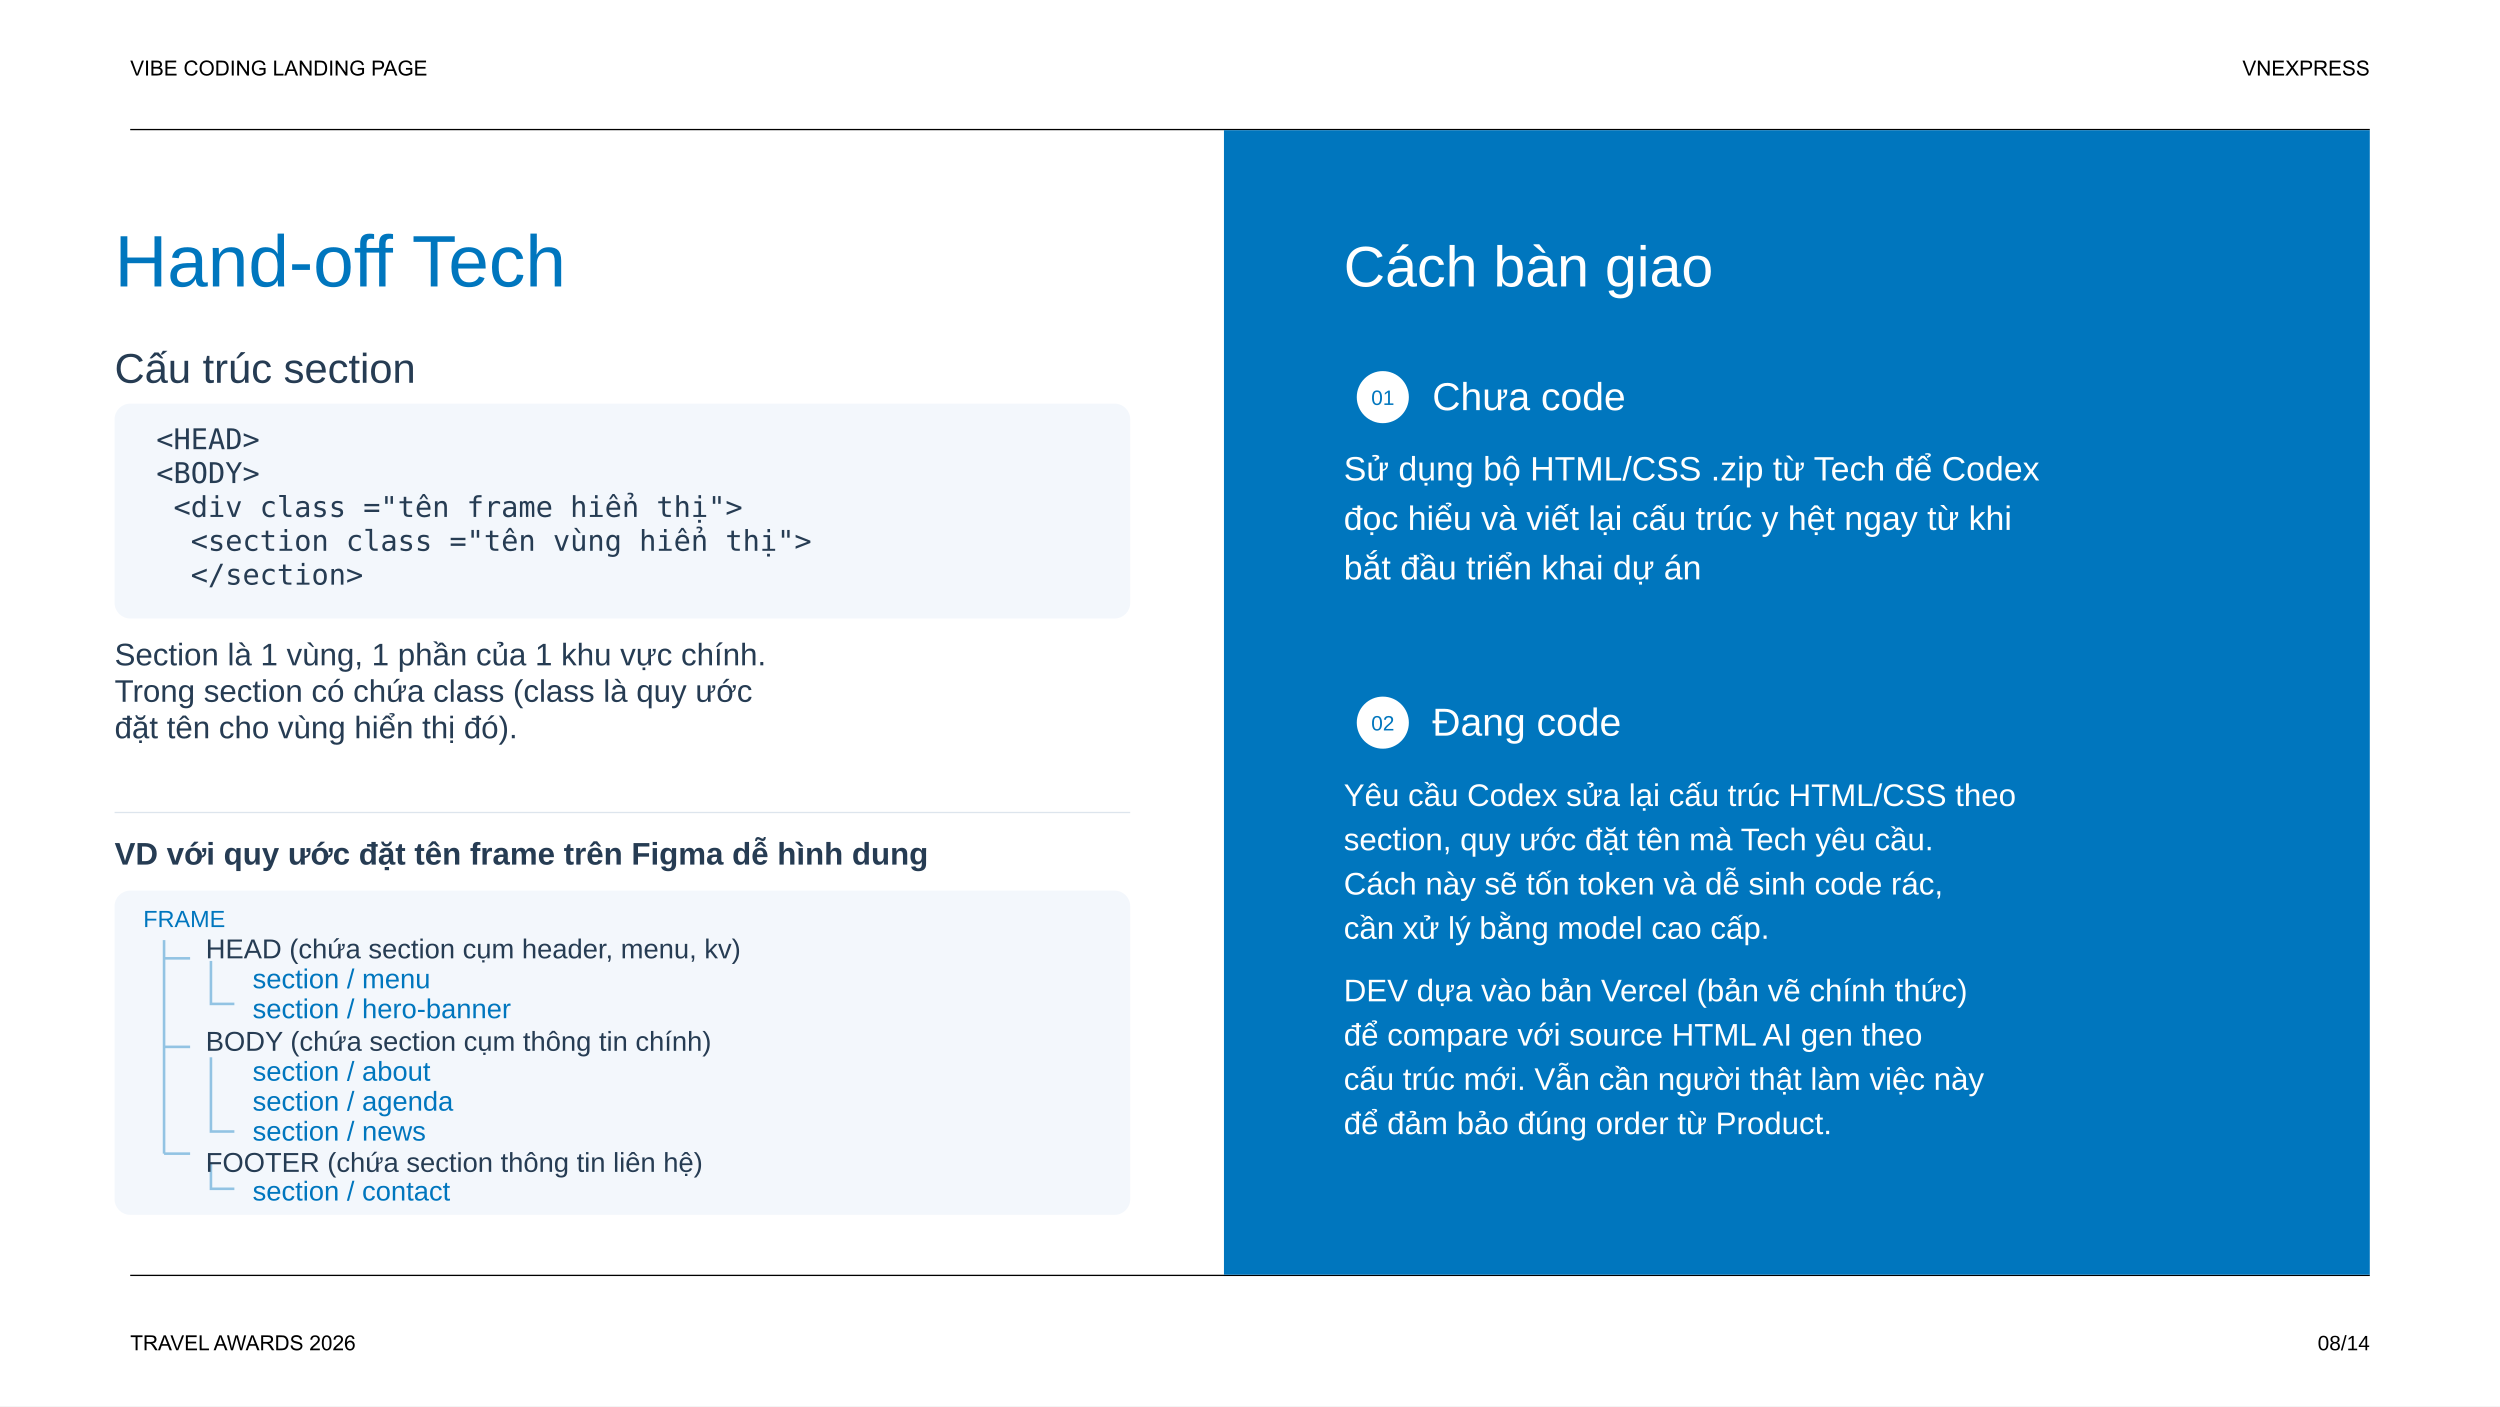
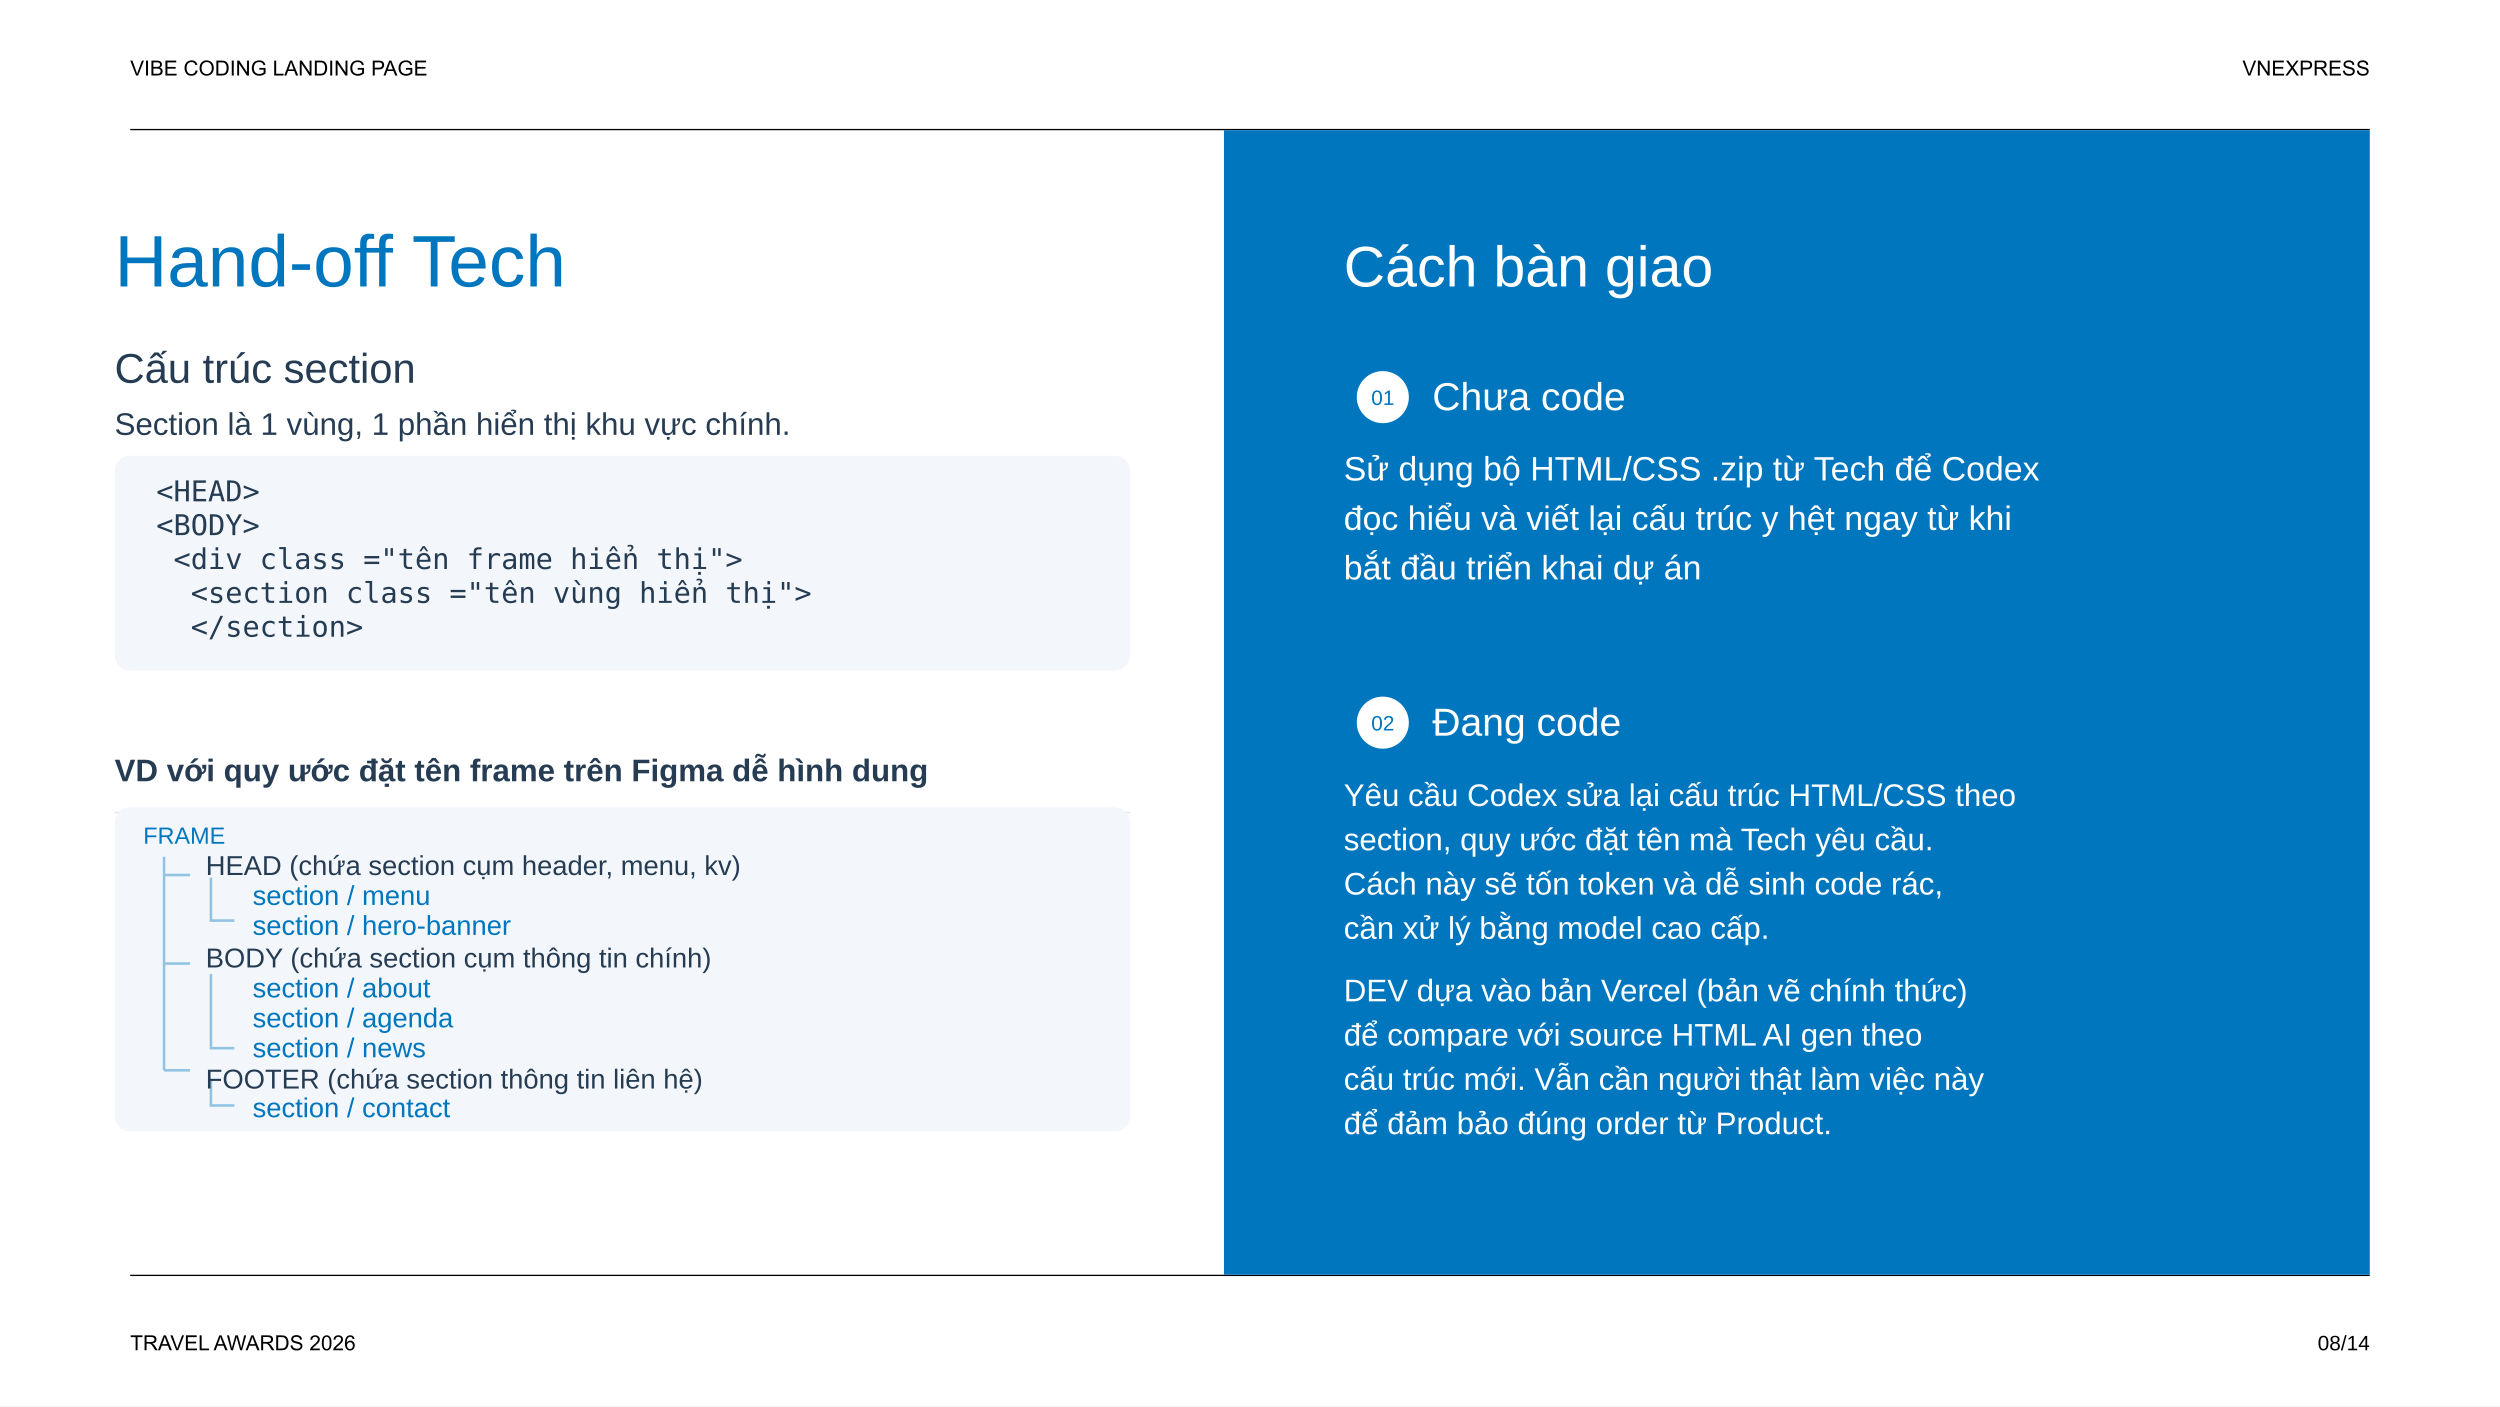
<svg xmlns="http://www.w3.org/2000/svg" width="1920" height="1080" viewBox="0 0 1920 1080" fill="none">
  <rect width="1920" height="1080" fill="white" />
  <path d="M104.508 58L100.07 46.547H101.711L104.688 54.867C104.927 55.534 105.128 56.159 105.289 56.742C105.466 56.117 105.672 55.492 105.906 54.867L109 46.547H110.547L106.062 58H104.508ZM112.164 58V46.547H113.68V58H112.164ZM116.297 58V46.547H120.594C121.469 46.547 122.169 46.664 122.695 46.898C123.227 47.128 123.641 47.484 123.938 47.969C124.24 48.448 124.391 48.95 124.391 49.477C124.391 49.966 124.258 50.427 123.992 50.859C123.727 51.292 123.326 51.641 122.789 51.906C123.482 52.109 124.013 52.456 124.383 52.945C124.758 53.435 124.945 54.013 124.945 54.68C124.945 55.216 124.831 55.716 124.602 56.18C124.378 56.638 124.099 56.992 123.766 57.242C123.432 57.492 123.013 57.682 122.508 57.812C122.008 57.938 121.393 58 120.664 58H116.297ZM117.812 51.359H120.289C120.961 51.359 121.443 51.315 121.734 51.227C122.12 51.112 122.409 50.922 122.602 50.656C122.799 50.391 122.898 50.057 122.898 49.656C122.898 49.276 122.807 48.943 122.625 48.656C122.443 48.365 122.182 48.167 121.844 48.062C121.505 47.953 120.924 47.898 120.102 47.898H117.812V51.359ZM117.812 56.648H120.664C121.154 56.648 121.497 56.63 121.695 56.594C122.044 56.531 122.336 56.427 122.57 56.281C122.805 56.135 122.997 55.925 123.148 55.648C123.299 55.367 123.375 55.044 123.375 54.68C123.375 54.253 123.266 53.883 123.047 53.57C122.828 53.253 122.523 53.031 122.133 52.906C121.747 52.776 121.19 52.711 120.461 52.711H117.812V56.648ZM127.062 58V46.547H135.344V47.898H128.578V51.406H134.914V52.75H128.578V56.648H135.609V58H127.062ZM150.328 53.984L151.844 54.367C151.526 55.612 150.953 56.562 150.125 57.219C149.302 57.87 148.294 58.195 147.102 58.195C145.867 58.195 144.862 57.945 144.086 57.445C143.315 56.94 142.727 56.211 142.32 55.258C141.919 54.305 141.719 53.281 141.719 52.188C141.719 50.995 141.945 49.956 142.398 49.07C142.857 48.18 143.505 47.505 144.344 47.047C145.188 46.583 146.115 46.352 147.125 46.352C148.271 46.352 149.234 46.643 150.016 47.227C150.797 47.81 151.341 48.63 151.648 49.688L150.156 50.039C149.891 49.206 149.505 48.599 149 48.219C148.495 47.839 147.859 47.648 147.094 47.648C146.214 47.648 145.477 47.859 144.883 48.281C144.294 48.703 143.88 49.271 143.641 49.984C143.401 50.693 143.281 51.425 143.281 52.18C143.281 53.154 143.422 54.005 143.703 54.734C143.99 55.458 144.432 56 145.031 56.359C145.63 56.719 146.279 56.898 146.977 56.898C147.826 56.898 148.544 56.654 149.133 56.164C149.721 55.675 150.12 54.948 150.328 53.984ZM153.258 52.422C153.258 50.521 153.768 49.034 154.789 47.961C155.81 46.883 157.128 46.344 158.742 46.344C159.799 46.344 160.753 46.596 161.602 47.102C162.451 47.607 163.096 48.312 163.539 49.219C163.987 50.12 164.211 51.143 164.211 52.289C164.211 53.45 163.977 54.49 163.508 55.406C163.039 56.323 162.375 57.018 161.516 57.492C160.656 57.961 159.729 58.195 158.734 58.195C157.656 58.195 156.693 57.935 155.844 57.414C154.995 56.893 154.352 56.182 153.914 55.281C153.477 54.38 153.258 53.427 153.258 52.422ZM154.82 52.445C154.82 53.825 155.19 54.914 155.93 55.711C156.674 56.503 157.607 56.898 158.727 56.898C159.867 56.898 160.805 56.497 161.539 55.695C162.279 54.893 162.648 53.755 162.648 52.281C162.648 51.349 162.49 50.536 162.172 49.844C161.859 49.146 161.398 48.607 160.789 48.227C160.185 47.841 159.505 47.648 158.75 47.648C157.677 47.648 156.753 48.018 155.977 48.758C155.206 49.492 154.82 50.721 154.82 52.445ZM166.172 58V46.547H170.117C171.008 46.547 171.688 46.602 172.156 46.711C172.812 46.862 173.372 47.135 173.836 47.531C174.44 48.042 174.891 48.695 175.188 49.492C175.49 50.284 175.641 51.19 175.641 52.211C175.641 53.081 175.539 53.852 175.336 54.523C175.133 55.195 174.872 55.753 174.555 56.195C174.237 56.633 173.888 56.979 173.508 57.234C173.133 57.484 172.677 57.675 172.141 57.805C171.609 57.935 170.997 58 170.305 58H166.172ZM167.688 56.648H170.133C170.888 56.648 171.479 56.578 171.906 56.438C172.339 56.297 172.682 56.099 172.938 55.844C173.297 55.484 173.576 55.003 173.773 54.398C173.977 53.789 174.078 53.052 174.078 52.188C174.078 50.99 173.88 50.07 173.484 49.43C173.094 48.784 172.617 48.352 172.055 48.133C171.648 47.977 170.995 47.898 170.094 47.898H167.688V56.648ZM177.992 58V46.547H179.508V58H177.992ZM182.172 58V46.547H183.727L189.742 55.539V46.547H191.195V58H189.641L183.625 49V58H182.172ZM199.109 53.508V52.164L203.961 52.156V56.406C203.216 57 202.448 57.448 201.656 57.75C200.865 58.047 200.052 58.195 199.219 58.195C198.094 58.195 197.07 57.956 196.148 57.477C195.232 56.992 194.539 56.294 194.07 55.383C193.602 54.471 193.367 53.453 193.367 52.328C193.367 51.214 193.599 50.175 194.062 49.211C194.531 48.242 195.203 47.523 196.078 47.055C196.953 46.586 197.961 46.352 199.102 46.352C199.93 46.352 200.677 46.487 201.344 46.758C202.016 47.023 202.542 47.396 202.922 47.875C203.302 48.354 203.591 48.979 203.789 49.75L202.422 50.125C202.25 49.542 202.036 49.083 201.781 48.75C201.526 48.417 201.161 48.151 200.688 47.953C200.214 47.75 199.688 47.648 199.109 47.648C198.417 47.648 197.818 47.755 197.312 47.969C196.807 48.177 196.398 48.453 196.086 48.797C195.779 49.141 195.539 49.518 195.367 49.93C195.076 50.638 194.93 51.406 194.93 52.234C194.93 53.255 195.104 54.109 195.453 54.797C195.807 55.484 196.32 55.995 196.992 56.328C197.664 56.661 198.378 56.828 199.133 56.828C199.789 56.828 200.43 56.703 201.055 56.453C201.68 56.198 202.154 55.927 202.477 55.641V53.508H199.109ZM210.594 58V46.547H212.109V56.648H217.75V58H210.594ZM218.305 58L222.703 46.547H224.336L229.023 58H227.297L225.961 54.531H221.172L219.914 58H218.305ZM221.609 53.297H225.492L224.297 50.125C223.932 49.161 223.661 48.37 223.484 47.75C223.339 48.484 223.133 49.214 222.867 49.938L221.609 53.297ZM230.219 58V46.547H231.773L237.789 55.539V46.547H239.242V58H237.688L231.672 49V58H230.219ZM241.797 58V46.547H245.742C246.633 46.547 247.312 46.602 247.781 46.711C248.438 46.862 248.997 47.135 249.461 47.531C250.065 48.042 250.516 48.695 250.812 49.492C251.115 50.284 251.266 51.19 251.266 52.211C251.266 53.081 251.164 53.852 250.961 54.523C250.758 55.195 250.497 55.753 250.18 56.195C249.862 56.633 249.513 56.979 249.133 57.234C248.758 57.484 248.302 57.675 247.766 57.805C247.234 57.935 246.622 58 245.93 58H241.797ZM243.312 56.648H245.758C246.513 56.648 247.104 56.578 247.531 56.438C247.964 56.297 248.307 56.099 248.562 55.844C248.922 55.484 249.201 55.003 249.398 54.398C249.602 53.789 249.703 53.052 249.703 52.188C249.703 50.99 249.505 50.07 249.109 49.43C248.719 48.784 248.242 48.352 247.68 48.133C247.273 47.977 246.62 47.898 245.719 47.898H243.312V56.648ZM253.617 58V46.547H255.133V58H253.617ZM257.797 58V46.547H259.352L265.367 55.539V46.547H266.82V58H265.266L259.25 49V58H257.797ZM274.734 53.508V52.164L279.586 52.156V56.406C278.841 57 278.073 57.448 277.281 57.75C276.49 58.047 275.677 58.195 274.844 58.195C273.719 58.195 272.695 57.956 271.773 57.477C270.857 56.992 270.164 56.294 269.695 55.383C269.227 54.471 268.992 53.453 268.992 52.328C268.992 51.214 269.224 50.175 269.688 49.211C270.156 48.242 270.828 47.523 271.703 47.055C272.578 46.586 273.586 46.352 274.727 46.352C275.555 46.352 276.302 46.487 276.969 46.758C277.641 47.023 278.167 47.396 278.547 47.875C278.927 48.354 279.216 48.979 279.414 49.75L278.047 50.125C277.875 49.542 277.661 49.083 277.406 48.75C277.151 48.417 276.786 48.151 276.312 47.953C275.839 47.75 275.312 47.648 274.734 47.648C274.042 47.648 273.443 47.755 272.938 47.969C272.432 48.177 272.023 48.453 271.711 48.797C271.404 49.141 271.164 49.518 270.992 49.93C270.701 50.638 270.555 51.406 270.555 52.234C270.555 53.255 270.729 54.109 271.078 54.797C271.432 55.484 271.945 55.995 272.617 56.328C273.289 56.661 274.003 56.828 274.758 56.828C275.414 56.828 276.055 56.703 276.68 56.453C277.305 56.198 277.779 55.927 278.102 55.641V53.508H274.734ZM286.281 58V46.547H290.602C291.362 46.547 291.943 46.583 292.344 46.656C292.906 46.75 293.378 46.93 293.758 47.195C294.138 47.456 294.443 47.823 294.672 48.297C294.906 48.771 295.023 49.292 295.023 49.859C295.023 50.833 294.714 51.659 294.094 52.336C293.474 53.008 292.354 53.344 290.734 53.344H287.797V58H286.281ZM287.797 51.992H290.758C291.737 51.992 292.432 51.81 292.844 51.445C293.255 51.081 293.461 50.568 293.461 49.906C293.461 49.427 293.339 49.018 293.094 48.68C292.854 48.336 292.536 48.109 292.141 48C291.885 47.932 291.414 47.898 290.727 47.898H287.797V51.992ZM294.508 58L298.906 46.547H300.539L305.227 58H303.5L302.164 54.531H297.375L296.117 58H294.508ZM297.812 53.297H301.695L300.5 50.125C300.135 49.161 299.865 48.37 299.688 47.75C299.542 48.484 299.336 49.214 299.07 49.938L297.812 53.297ZM311.797 53.508V52.164L316.648 52.156V56.406C315.904 57 315.135 57.448 314.344 57.75C313.552 58.047 312.74 58.195 311.906 58.195C310.781 58.195 309.758 57.956 308.836 57.477C307.919 56.992 307.227 56.294 306.758 55.383C306.289 54.471 306.055 53.453 306.055 52.328C306.055 51.214 306.286 50.175 306.75 49.211C307.219 48.242 307.891 47.523 308.766 47.055C309.641 46.586 310.648 46.352 311.789 46.352C312.617 46.352 313.365 46.487 314.031 46.758C314.703 47.023 315.229 47.396 315.609 47.875C315.99 48.354 316.279 48.979 316.477 49.75L315.109 50.125C314.938 49.542 314.724 49.083 314.469 48.75C314.214 48.417 313.849 48.151 313.375 47.953C312.901 47.75 312.375 47.648 311.797 47.648C311.104 47.648 310.505 47.755 310 47.969C309.495 48.177 309.086 48.453 308.773 48.797C308.466 49.141 308.227 49.518 308.055 49.93C307.763 50.638 307.617 51.406 307.617 52.234C307.617 53.255 307.792 54.109 308.141 54.797C308.495 55.484 309.008 55.995 309.68 56.328C310.352 56.661 311.065 56.828 311.82 56.828C312.477 56.828 313.117 56.703 313.742 56.453C314.367 56.198 314.841 55.927 315.164 55.641V53.508H311.797ZM318.922 58V46.547H327.203V47.898H320.438V51.406H326.773V52.75H320.438V56.648H327.469V58H318.922Z" fill="black" />
  <path d="M1726.68 58L1722.24 46.547H1723.88L1726.86 54.867C1727.1 55.534 1727.3 56.159 1727.46 56.742C1727.64 56.117 1727.84 55.492 1728.08 54.867L1731.17 46.547H1732.72L1728.23 58H1726.68ZM1734.06 58V46.547H1735.62L1741.63 55.539V46.547H1743.09V58H1741.53L1735.52 49V58H1734.06ZM1745.67 58V46.547H1753.95V47.898H1747.19V51.406H1753.52V52.75H1747.19V56.648H1754.22V58H1745.67ZM1755.15 58L1759.58 52.031L1755.67 46.547H1757.48L1759.55 49.484C1759.99 50.094 1760.29 50.562 1760.48 50.891C1760.73 50.474 1761.03 50.039 1761.38 49.586L1763.69 46.547H1765.34L1761.31 51.945L1765.65 58H1763.77L1760.89 53.914C1760.73 53.68 1760.56 53.425 1760.39 53.148C1760.14 53.565 1759.95 53.852 1759.84 54.008L1756.97 58H1755.15ZM1766.98 58V46.547H1771.3C1772.07 46.547 1772.65 46.583 1773.05 46.656C1773.61 46.75 1774.08 46.93 1774.46 47.195C1774.84 47.456 1775.15 47.823 1775.38 48.297C1775.61 48.771 1775.73 49.292 1775.73 49.859C1775.73 50.833 1775.42 51.659 1774.8 52.336C1774.18 53.008 1773.06 53.344 1771.44 53.344H1768.5V58H1766.98ZM1768.5 51.992H1771.46C1772.44 51.992 1773.14 51.81 1773.55 51.445C1773.96 51.081 1774.16 50.568 1774.16 49.906C1774.16 49.427 1774.04 49.018 1773.8 48.68C1773.56 48.336 1773.24 48.109 1772.84 48C1772.59 47.932 1772.12 47.898 1771.43 47.898H1768.5V51.992ZM1777.68 58V46.547H1782.76C1783.78 46.547 1784.55 46.651 1785.09 46.859C1785.62 47.062 1786.04 47.425 1786.36 47.945C1786.68 48.466 1786.84 49.042 1786.84 49.672C1786.84 50.484 1786.57 51.169 1786.05 51.727C1785.52 52.284 1784.71 52.638 1783.61 52.789C1784.01 52.982 1784.32 53.172 1784.52 53.359C1784.97 53.766 1785.39 54.273 1785.78 54.883L1787.77 58H1785.87L1784.35 55.617C1783.91 54.93 1783.54 54.404 1783.26 54.039C1782.97 53.675 1782.71 53.419 1782.48 53.273C1782.26 53.128 1782.03 53.026 1781.8 52.969C1781.62 52.932 1781.34 52.914 1780.95 52.914H1779.2V58H1777.68ZM1779.2 51.602H1782.45C1783.15 51.602 1783.69 51.531 1784.08 51.391C1784.47 51.245 1784.77 51.016 1784.97 50.703C1785.17 50.385 1785.27 50.042 1785.27 49.672C1785.27 49.13 1785.08 48.685 1784.68 48.336C1784.29 47.987 1783.67 47.812 1782.82 47.812H1779.2V51.602ZM1789.25 58V46.547H1797.53V47.898H1790.77V51.406H1797.1V52.75H1790.77V56.648H1797.8V58H1789.25ZM1799.38 54.32L1800.8 54.195C1800.87 54.768 1801.03 55.24 1801.27 55.609C1801.52 55.974 1801.91 56.271 1802.43 56.5C1802.95 56.724 1803.54 56.836 1804.19 56.836C1804.77 56.836 1805.28 56.75 1805.72 56.578C1806.16 56.406 1806.49 56.172 1806.7 55.875C1806.92 55.573 1807.03 55.245 1807.03 54.891C1807.03 54.531 1806.93 54.219 1806.72 53.953C1806.51 53.682 1806.17 53.456 1805.69 53.273C1805.38 53.154 1804.7 52.969 1803.65 52.719C1802.6 52.464 1801.86 52.224 1801.44 52C1800.89 51.714 1800.48 51.359 1800.21 50.938C1799.95 50.51 1799.81 50.034 1799.81 49.508C1799.81 48.93 1799.98 48.391 1800.3 47.891C1800.63 47.385 1801.11 47.003 1801.74 46.742C1802.37 46.482 1803.07 46.352 1803.84 46.352C1804.69 46.352 1805.44 46.49 1806.09 46.766C1806.74 47.036 1807.24 47.438 1807.59 47.969C1807.93 48.5 1808.12 49.102 1808.15 49.773L1806.7 49.883C1806.62 49.159 1806.35 48.612 1805.9 48.242C1805.45 47.872 1804.79 47.688 1803.91 47.688C1802.99 47.688 1802.32 47.857 1801.9 48.195C1801.48 48.529 1801.27 48.932 1801.27 49.406C1801.27 49.818 1801.42 50.156 1801.72 50.422C1802.01 50.688 1802.77 50.961 1804 51.242C1805.23 51.518 1806.08 51.76 1806.54 51.969C1807.21 52.276 1807.7 52.667 1808.02 53.141C1808.33 53.609 1808.49 54.151 1808.49 54.766C1808.49 55.375 1808.32 55.95 1807.97 56.492C1807.62 57.029 1807.12 57.448 1806.46 57.75C1805.81 58.047 1805.08 58.195 1804.26 58.195C1803.22 58.195 1802.35 58.044 1801.65 57.742C1800.95 57.44 1800.4 56.987 1800 56.383C1799.6 55.773 1799.4 55.086 1799.38 54.32ZM1810.05 54.32L1811.48 54.195C1811.54 54.768 1811.7 55.24 1811.95 55.609C1812.2 55.974 1812.58 56.271 1813.1 56.5C1813.62 56.724 1814.21 56.836 1814.86 56.836C1815.44 56.836 1815.95 56.75 1816.39 56.578C1816.83 56.406 1817.16 56.172 1817.38 55.875C1817.59 55.573 1817.7 55.245 1817.7 54.891C1817.7 54.531 1817.6 54.219 1817.39 53.953C1817.18 53.682 1816.84 53.456 1816.36 53.273C1816.05 53.154 1815.37 52.969 1814.32 52.719C1813.27 52.464 1812.53 52.224 1812.11 52C1811.56 51.714 1811.15 51.359 1810.88 50.938C1810.62 50.51 1810.48 50.034 1810.48 49.508C1810.48 48.93 1810.65 48.391 1810.98 47.891C1811.3 47.385 1811.78 47.003 1812.41 46.742C1813.04 46.482 1813.74 46.352 1814.52 46.352C1815.36 46.352 1816.11 46.49 1816.76 46.766C1817.41 47.036 1817.91 47.438 1818.26 47.969C1818.61 48.5 1818.79 49.102 1818.82 49.773L1817.37 49.883C1817.29 49.159 1817.02 48.612 1816.57 48.242C1816.12 47.872 1815.46 47.688 1814.58 47.688C1813.66 47.688 1812.99 47.857 1812.57 48.195C1812.15 48.529 1811.95 48.932 1811.95 49.406C1811.95 49.818 1812.09 50.156 1812.39 50.422C1812.68 50.688 1813.44 50.961 1814.67 51.242C1815.91 51.518 1816.75 51.76 1817.21 51.969C1817.88 52.276 1818.37 52.667 1818.69 53.141C1819.01 53.609 1819.16 54.151 1819.16 54.766C1819.16 55.375 1818.99 55.95 1818.64 56.492C1818.29 57.029 1817.79 57.448 1817.13 57.75C1816.48 58.047 1815.75 58.195 1814.93 58.195C1813.89 58.195 1813.02 58.044 1812.32 57.742C1811.62 57.44 1811.07 56.987 1810.67 56.383C1810.28 55.773 1810.07 55.086 1810.05 54.32Z" fill="black" />
  <line x1="100" y1="979.5" x2="1820" y2="979.5" stroke="black" />
  <path d="M104.148 1037V1026.9H100.375V1025.55H109.453V1026.9H105.664V1037H104.148ZM111.039 1037V1025.55H116.117C117.138 1025.55 117.914 1025.65 118.445 1025.86C118.977 1026.06 119.401 1026.42 119.719 1026.95C120.036 1027.47 120.195 1028.04 120.195 1028.67C120.195 1029.48 119.932 1030.17 119.406 1030.73C118.88 1031.28 118.068 1031.64 116.969 1031.79C117.37 1031.98 117.674 1032.17 117.883 1032.36C118.326 1032.77 118.745 1033.27 119.141 1033.88L121.133 1037H119.227L117.711 1034.62C117.268 1033.93 116.904 1033.4 116.617 1033.04C116.331 1032.67 116.073 1032.42 115.844 1032.27C115.62 1032.13 115.391 1032.03 115.156 1031.97C114.984 1031.93 114.703 1031.91 114.312 1031.91H112.555V1037H111.039ZM112.555 1030.6H115.812C116.505 1030.6 117.047 1030.53 117.438 1030.39C117.828 1030.24 118.125 1030.02 118.328 1029.7C118.531 1029.39 118.633 1029.04 118.633 1028.67C118.633 1028.13 118.435 1027.68 118.039 1027.34C117.648 1026.99 117.029 1026.81 116.18 1026.81H112.555V1030.6ZM121.32 1037L125.719 1025.55H127.352L132.039 1037H130.312L128.977 1033.53H124.188L122.93 1037H121.32ZM124.625 1032.3H128.508L127.312 1029.12C126.948 1028.16 126.677 1027.37 126.5 1026.75C126.354 1027.48 126.148 1028.21 125.883 1028.94L124.625 1032.3ZM135.336 1037L130.898 1025.55H132.539L135.516 1033.87C135.755 1034.53 135.956 1035.16 136.117 1035.74C136.294 1035.12 136.5 1034.49 136.734 1033.87L139.828 1025.55H141.375L136.891 1037H135.336ZM142.766 1037V1025.55H151.047V1026.9H144.281V1030.41H150.617V1031.75H144.281V1035.65H151.312V1037H142.766ZM153.344 1037V1025.55H154.859V1035.65H160.5V1037H153.344ZM164.039 1037L168.438 1025.55H170.07L174.758 1037H173.031L171.695 1033.53H166.906L165.648 1037H164.039ZM167.344 1032.3H171.227L170.031 1029.12C169.667 1028.16 169.396 1027.37 169.219 1026.75C169.073 1027.48 168.867 1028.21 168.602 1028.94L167.344 1032.3ZM177.375 1037L174.336 1025.55H175.891L177.633 1033.05C177.82 1033.84 177.982 1034.62 178.117 1035.4C178.409 1034.17 178.581 1033.47 178.633 1033.28L180.812 1025.55H182.641L184.281 1031.34C184.693 1032.78 184.99 1034.13 185.172 1035.4C185.318 1034.67 185.508 1033.84 185.742 1032.91L187.539 1025.55H189.062L185.922 1037H184.461L182.047 1028.27C181.844 1027.54 181.724 1027.1 181.688 1026.93C181.568 1027.46 181.456 1027.9 181.352 1028.27L178.922 1037H177.375ZM188.633 1037L193.031 1025.55H194.664L199.352 1037H197.625L196.289 1033.53H191.5L190.242 1037H188.633ZM191.938 1032.3H195.82L194.625 1029.12C194.26 1028.16 193.99 1027.37 193.812 1026.75C193.667 1027.48 193.461 1028.21 193.195 1028.94L191.938 1032.3ZM200.586 1037V1025.55H205.664C206.685 1025.55 207.461 1025.65 207.992 1025.86C208.523 1026.06 208.948 1026.42 209.266 1026.95C209.583 1027.47 209.742 1028.04 209.742 1028.67C209.742 1029.48 209.479 1030.17 208.953 1030.73C208.427 1031.28 207.615 1031.64 206.516 1031.79C206.917 1031.98 207.221 1032.17 207.43 1032.36C207.872 1032.77 208.292 1033.27 208.688 1033.88L210.68 1037H208.773L207.258 1034.62C206.815 1033.93 206.451 1033.4 206.164 1033.04C205.878 1032.67 205.62 1032.42 205.391 1032.27C205.167 1032.13 204.938 1032.03 204.703 1031.97C204.531 1031.93 204.25 1031.91 203.859 1031.91H202.102V1037H200.586ZM202.102 1030.6H205.359C206.052 1030.6 206.594 1030.53 206.984 1030.39C207.375 1030.24 207.672 1030.02 207.875 1029.7C208.078 1029.39 208.18 1029.04 208.18 1028.67C208.18 1028.13 207.982 1027.68 207.586 1027.34C207.195 1026.99 206.576 1026.81 205.727 1026.81H202.102V1030.6ZM212.125 1037V1025.55H216.07C216.961 1025.55 217.641 1025.6 218.109 1025.71C218.766 1025.86 219.326 1026.14 219.789 1026.53C220.393 1027.04 220.844 1027.7 221.141 1028.49C221.443 1029.28 221.594 1030.19 221.594 1031.21C221.594 1032.08 221.492 1032.85 221.289 1033.52C221.086 1034.2 220.826 1034.75 220.508 1035.2C220.19 1035.63 219.841 1035.98 219.461 1036.23C219.086 1036.48 218.63 1036.67 218.094 1036.8C217.562 1036.93 216.951 1037 216.258 1037H212.125ZM213.641 1035.65H216.086C216.841 1035.65 217.432 1035.58 217.859 1035.44C218.292 1035.3 218.635 1035.1 218.891 1034.84C219.25 1034.48 219.529 1034 219.727 1033.4C219.93 1032.79 220.031 1032.05 220.031 1031.19C220.031 1029.99 219.833 1029.07 219.438 1028.43C219.047 1027.78 218.57 1027.35 218.008 1027.13C217.602 1026.98 216.948 1026.9 216.047 1026.9H213.641V1035.65ZM223.172 1033.32L224.602 1033.2C224.669 1033.77 224.826 1034.24 225.07 1034.61C225.32 1034.97 225.706 1035.27 226.227 1035.5C226.747 1035.72 227.333 1035.84 227.984 1035.84C228.562 1035.84 229.073 1035.75 229.516 1035.58C229.958 1035.41 230.286 1035.17 230.5 1034.88C230.719 1034.57 230.828 1034.24 230.828 1033.89C230.828 1033.53 230.724 1033.22 230.516 1032.95C230.307 1032.68 229.964 1032.46 229.484 1032.27C229.177 1032.15 228.497 1031.97 227.445 1031.72C226.393 1031.46 225.656 1031.22 225.234 1031C224.688 1030.71 224.279 1030.36 224.008 1029.94C223.742 1029.51 223.609 1029.03 223.609 1028.51C223.609 1027.93 223.773 1027.39 224.102 1026.89C224.43 1026.39 224.909 1026 225.539 1025.74C226.169 1025.48 226.87 1025.35 227.641 1025.35C228.49 1025.35 229.237 1025.49 229.883 1025.77C230.534 1026.04 231.034 1026.44 231.383 1026.97C231.732 1027.5 231.919 1028.1 231.945 1028.77L230.492 1028.88C230.414 1028.16 230.148 1027.61 229.695 1027.24C229.247 1026.87 228.583 1026.69 227.703 1026.69C226.786 1026.69 226.117 1026.86 225.695 1027.2C225.279 1027.53 225.07 1027.93 225.07 1028.41C225.07 1028.82 225.219 1029.16 225.516 1029.42C225.807 1029.69 226.568 1029.96 227.797 1030.24C229.031 1030.52 229.878 1030.76 230.336 1030.97C231.003 1031.28 231.495 1031.67 231.812 1032.14C232.13 1032.61 232.289 1033.15 232.289 1033.77C232.289 1034.38 232.115 1034.95 231.766 1035.49C231.417 1036.03 230.914 1036.45 230.258 1036.75C229.607 1037.05 228.872 1037.2 228.055 1037.2C227.018 1037.2 226.148 1037.04 225.445 1036.74C224.747 1036.44 224.198 1035.99 223.797 1035.38C223.401 1034.77 223.193 1034.09 223.172 1033.32ZM245.633 1035.65V1037H238.062C238.052 1036.66 238.107 1036.34 238.227 1036.02C238.419 1035.51 238.727 1035 239.148 1034.5C239.576 1034 240.19 1033.42 240.992 1032.77C242.237 1031.74 243.078 1030.94 243.516 1030.34C243.953 1029.74 244.172 1029.18 244.172 1028.65C244.172 1028.09 243.971 1027.62 243.57 1027.24C243.174 1026.86 242.656 1026.66 242.016 1026.66C241.339 1026.66 240.797 1026.87 240.391 1027.27C239.984 1027.68 239.779 1028.24 239.773 1028.96L238.328 1028.81C238.427 1027.73 238.799 1026.91 239.445 1026.35C240.091 1025.78 240.958 1025.5 242.047 1025.5C243.146 1025.5 244.016 1025.8 244.656 1026.41C245.297 1027.02 245.617 1027.78 245.617 1028.68C245.617 1029.14 245.523 1029.59 245.336 1030.03C245.148 1030.47 244.836 1030.94 244.398 1031.43C243.966 1031.92 243.245 1032.59 242.234 1033.45C241.391 1034.15 240.849 1034.64 240.609 1034.89C240.37 1035.14 240.172 1035.39 240.016 1035.65H245.633ZM247.148 1031.35C247.148 1030 247.286 1028.91 247.562 1028.09C247.844 1027.26 248.258 1026.62 248.805 1026.17C249.357 1025.72 250.049 1025.5 250.883 1025.5C251.497 1025.5 252.036 1025.62 252.5 1025.88C252.964 1026.12 253.346 1026.48 253.648 1026.95C253.951 1027.41 254.188 1027.98 254.359 1028.65C254.531 1029.32 254.617 1030.22 254.617 1031.35C254.617 1032.7 254.479 1033.78 254.203 1034.61C253.927 1035.43 253.513 1036.07 252.961 1036.52C252.414 1036.97 251.721 1037.2 250.883 1037.2C249.779 1037.2 248.911 1036.8 248.281 1036.01C247.526 1035.05 247.148 1033.5 247.148 1031.35ZM248.594 1031.35C248.594 1033.23 248.812 1034.48 249.25 1035.11C249.693 1035.73 250.237 1036.04 250.883 1036.04C251.529 1036.04 252.07 1035.73 252.508 1035.1C252.951 1034.48 253.172 1033.23 253.172 1031.35C253.172 1029.47 252.951 1028.21 252.508 1027.59C252.07 1026.97 251.523 1026.66 250.867 1026.66C250.221 1026.66 249.706 1026.94 249.32 1027.48C248.836 1028.18 248.594 1029.47 248.594 1031.35ZM263.445 1035.65V1037H255.875C255.865 1036.66 255.919 1036.34 256.039 1036.02C256.232 1035.51 256.539 1035 256.961 1034.5C257.388 1034 258.003 1033.42 258.805 1032.77C260.049 1031.74 260.891 1030.94 261.328 1030.34C261.766 1029.74 261.984 1029.18 261.984 1028.65C261.984 1028.09 261.784 1027.62 261.383 1027.24C260.987 1026.86 260.469 1026.66 259.828 1026.66C259.151 1026.66 258.609 1026.87 258.203 1027.27C257.797 1027.68 257.591 1028.24 257.586 1028.96L256.141 1028.81C256.24 1027.73 256.612 1026.91 257.258 1026.35C257.904 1025.78 258.771 1025.5 259.859 1025.5C260.958 1025.5 261.828 1025.8 262.469 1026.41C263.109 1027.02 263.43 1027.78 263.43 1028.68C263.43 1029.14 263.336 1029.59 263.148 1030.03C262.961 1030.47 262.648 1030.94 262.211 1031.43C261.779 1031.92 261.057 1032.59 260.047 1033.45C259.203 1034.15 258.661 1034.64 258.422 1034.89C258.182 1035.14 257.984 1035.39 257.828 1035.65H263.445ZM272.258 1028.35L270.859 1028.46C270.734 1027.91 270.557 1027.51 270.328 1027.26C269.948 1026.86 269.479 1026.66 268.922 1026.66C268.474 1026.66 268.081 1026.78 267.742 1027.03C267.299 1027.35 266.951 1027.83 266.695 1028.45C266.44 1029.07 266.307 1029.95 266.297 1031.09C266.635 1030.58 267.049 1030.2 267.539 1029.95C268.029 1029.7 268.542 1029.57 269.078 1029.57C270.016 1029.57 270.812 1029.92 271.469 1030.61C272.13 1031.3 272.461 1032.19 272.461 1033.28C272.461 1034 272.305 1034.67 271.992 1035.29C271.685 1035.9 271.26 1036.38 270.719 1036.7C270.177 1037.03 269.562 1037.2 268.875 1037.2C267.703 1037.2 266.747 1036.77 266.008 1035.91C265.268 1035.04 264.898 1033.62 264.898 1031.64C264.898 1029.43 265.307 1027.82 266.125 1026.81C266.839 1025.94 267.799 1025.5 269.008 1025.5C269.909 1025.5 270.646 1025.75 271.219 1026.26C271.797 1026.76 272.143 1027.46 272.258 1028.35ZM266.516 1033.29C266.516 1033.77 266.617 1034.24 266.82 1034.68C267.029 1035.12 267.318 1035.46 267.688 1035.7C268.057 1035.92 268.445 1036.04 268.852 1036.04C269.445 1036.04 269.956 1035.8 270.383 1035.32C270.81 1034.84 271.023 1034.19 271.023 1033.37C271.023 1032.58 270.812 1031.95 270.391 1031.5C269.969 1031.04 269.438 1030.81 268.797 1030.81C268.161 1030.81 267.622 1031.04 267.18 1031.5C266.737 1031.95 266.516 1032.55 266.516 1033.29Z" fill="black" />
  <text x="1820" y="1037" text-anchor="end" font-family="Arial, Helvetica, sans-serif" font-size="16" fill="black">08/14</text>
  <line x1="100" y1="99.5" x2="1820" y2="99.5" stroke="black" />
  <g font-family="Arial, Helvetica, sans-serif">
    <rect x="940" y="100" width="880" height="879" fill="#0076BE" />
    <g id="page-08-structure" transform="translate(-12 0)">
      <text x="100" y="220" font-size="56" fill="#0076BE">Hand-off Tech</text>
      <text x="100" y="294" font-size="32" fill="#263C53">Cấu trúc section</text>
-       <rect x="100" y="310" width="780" height="165" rx="12" fill="#F3F7FC" />
-       <text x="132" y="345" font-size="22" font-family="Consolas, monospace" fill="#263C53" xml:space="preserve">
+       <text x="100" y="334" font-size="24" fill="#263C53">Section là 1 vùng, 1 phần hiển thị khu vực chính.</text>
+       <rect x="100" y="350" width="780" height="165" rx="12" fill="#F3F7FC" />
+       <text x="132" y="385" font-size="22" font-family="Consolas, monospace" fill="#263C53" xml:space="preserve">
        <tspan x="132">&lt;HEAD&gt;</tspan>
        <tspan x="132" dy="26">&lt;BODY&gt;</tspan>
        <tspan x="132" dy="26"> &lt;div class ="tên frame hiển thị"&gt;</tspan>
        <tspan x="132" dy="26">  &lt;section class ="tên vùng hiển thị"&gt;</tspan>
        <tspan x="132" dy="26">  &lt;/section&gt;</tspan>
      </text>
-       <text x="100" y="511" font-size="24" fill="#263C53">
-         <tspan x="100">Section là 1 vùng, 1 phần của 1 khu vực chính.</tspan>
-         <tspan x="100" dy="28">Trong section có chứa class (class là quy ước</tspan>
-         <tspan x="100" dy="28">đặt tên cho vùng hiển thị đó).</tspan>
-       </text>
      <g id="page-08-figma">
        <line x1="100" y1="624" x2="880" y2="624" stroke="#DDE5ED" />
-         <text x="100" y="664" font-size="24" font-weight="700" fill="#263C53">VD với quy ước đặt tên frame trên Figma dễ hình dung</text>
-         <rect x="100" y="684" width="780" height="249" rx="12" fill="#F3F7FC" />
-         <text x="122" y="712" font-size="18" fill="#0076BE">FRAME</text>
-         <path d="M138 722v164m0-150h20m-20 68h20m-20 82h20M174 738v33h18M174 812v57h18M174 893v20h18" fill="none" stroke="#0076BE" stroke-opacity=".4" stroke-width="2" />
+         <text x="100" y="600" font-size="24" font-weight="700" fill="#263C53">VD với quy ước đặt tên frame trên Figma dễ hình dung</text>
+         <rect x="100" y="620" width="780" height="249" rx="12" fill="#F3F7FC" />
+         <text x="122" y="648" font-size="18" fill="#0076BE">FRAME</text>
+         <path d="M138 658v164m0-150h20m-20 68h20m-20 82h20M174 674v33h18M174 748v57h18M174 829v20h18" fill="none" stroke="#0076BE" stroke-opacity=".4" stroke-width="2" />
        <g font-size="21" fill="#263C53">
-           <text x="170" y="736">HEAD (chứa section cụm header, menu, kv)</text>
-           <text x="206" y="759" fill="#0076BE">section / menu</text>
-           <text x="206" y="782" fill="#0076BE">section / hero-banner</text>
-           <text x="170" y="807">BODY (chứa section cụm thông tin chính)</text>
-           <text x="206" y="830" fill="#0076BE">section / about</text>
-           <text x="206" y="853" fill="#0076BE">section / agenda</text>
-           <text x="206" y="876" fill="#0076BE">section / news</text>
-           <text x="170" y="900">FOOTER (chứa section thông tin liên hệ)</text>
-           <text x="206" y="922" fill="#0076BE">section / contact</text>
+           <text x="170" y="672">HEAD (chứa section cụm header, menu, kv)</text>
+           <text x="206" y="695" fill="#0076BE">section / menu</text>
+           <text x="206" y="718" fill="#0076BE">section / hero-banner</text>
+           <text x="170" y="743">BODY (chứa section cụm thông tin chính)</text>
+           <text x="206" y="766" fill="#0076BE">section / about</text>
+           <text x="206" y="789" fill="#0076BE">section / agenda</text>
+           <text x="206" y="812" fill="#0076BE">section / news</text>
+           <text x="170" y="836">FOOTER (chứa section thông tin liên hệ)</text>
+           <text x="206" y="858" fill="#0076BE">section / contact</text>
        </g>
      </g>
    </g>
    <g id="page-08-handoff" fill="white" transform="translate(12 0)">
      <text x="1020" y="220" font-size="44">Cách bàn giao</text>
      <g transform="translate(1050 305)">
        <circle r="20" fill="white" />
        <text y="6" text-anchor="middle" font-size="16" fill="#0076BE">01</text>
      </g>
      <text x="1088" y="315" font-size="30">Chưa code</text>
      <text x="1020" y="369" font-size="26">
        <tspan x="1020">Sử dụng bộ HTML/CSS .zip từ Tech để Codex</tspan>
        <tspan x="1020" dy="38">đọc hiểu và viết lại cấu trúc y hệt ngay từ khi</tspan>
        <tspan x="1020" dy="38">bắt đầu triển khai dự án</tspan>
      </text>
      <g transform="translate(1050 555)">
        <circle r="20" fill="white" />
        <text y="6" text-anchor="middle" font-size="16" fill="#0076BE">02</text>
      </g>
      <text x="1088" y="565" font-size="30">Đang code</text>
      <text x="1020" y="619" font-size="24">
        <tspan x="1020">Yêu cầu Codex sửa lại cấu trúc HTML/CSS theo</tspan>
        <tspan x="1020" dy="34">section, quy ước đặt tên mà Tech yêu cầu.</tspan>
        <tspan x="1020" dy="34">Cách này sẽ tốn token và dễ sinh code rác,</tspan>
        <tspan x="1020" dy="34">cần xử lý bằng model cao cấp.</tspan>
        <tspan x="1020" dy="48">DEV dựa vào bản Vercel (bản vẽ chính thức)</tspan>
        <tspan x="1020" dy="34">để compare với source HTML AI gen theo</tspan>
        <tspan x="1020" dy="34">cấu trúc mới. Vẫn cần người thật làm việc này</tspan>
        <tspan x="1020" dy="34">để đảm bảo đúng order từ Product.</tspan>
      </text>
    </g>
  </g>
</svg>
